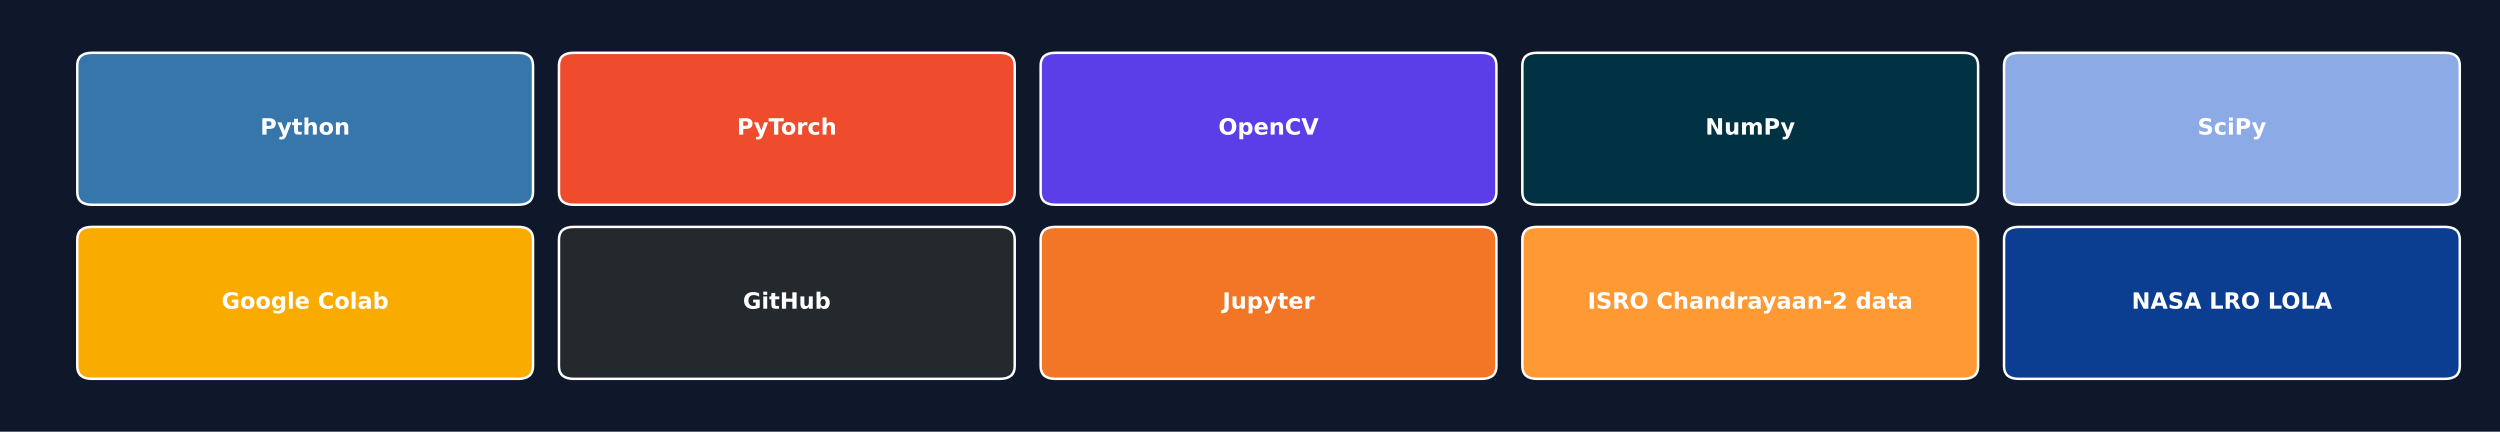
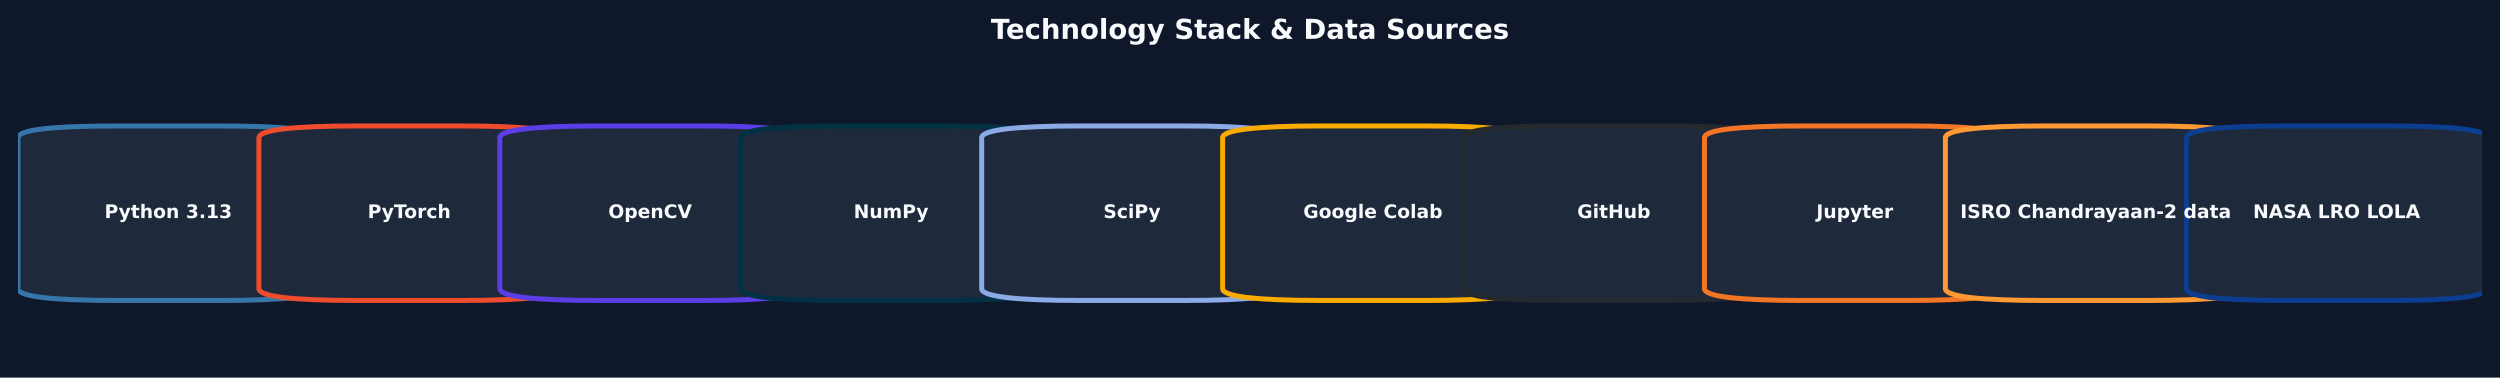
- <svg xmlns="http://www.w3.org/2000/svg" xmlns:xlink="http://www.w3.org/1999/xlink" width="1000.8pt" height="172.8pt" viewBox="0 0 1000.8 172.8" version="1.1">
+ <svg xmlns="http://www.w3.org/2000/svg" xmlns:xlink="http://www.w3.org/1999/xlink" width="1000.8pt" height="151.158pt" viewBox="0 0 1000.8 151.158" version="1.1">
  <defs>
    <style type="text/css">*{stroke-linejoin: round; stroke-linecap: butt}</style>
  </defs>
  <g id="figure_1">
    <g id="patch_1">
-       <path d="M 0 172.8  L 1000.8 172.8  L 1000.8 0  L 0 0  z " style="fill: #0f172a" />
+       <path d="M 0 151.158  L 1000.8 151.158  L 1000.8 0  L 0 0  z " style="fill: #0f172a" />
    </g>
    <g id="axes_1">
      <g id="patch_2">
-         <path d="M 36.866 81.965  L 207.447 81.965  Q 213.38 81.965 213.38 76.896  L 213.38 26.208  Q 213.38 21.139 207.447 21.139  L 36.866 21.139  Q 30.933 21.139 30.933 26.208  L 30.933 76.896  Q 30.933 81.965 36.866 81.965  z " clip-path="url(#p8a7a5d1871)" style="fill: #3776ab; stroke: #ffffff; stroke-linejoin: miter" />
+         <path d="M 46.656 120.278  L 88.085 120.278  Q 127.541 120.278 127.541 115.542  L 127.541 55.158  Q 127.541 50.422 88.085 50.422  L 46.656 50.422  Q 7.2 50.422 7.2 55.158  L 7.2 115.542  Q 7.2 120.278 46.656 120.278  z " clip-path="url(#p0de89e8265)" style="fill: #1e293b; stroke: #3776ab; stroke-width: 2; stroke-linejoin: miter" />
      </g>
      <g id="patch_3">
-         <path d="M 229.696 81.965  L 400.277 81.965  Q 406.21 81.965 406.21 76.896  L 406.21 26.208  Q 406.21 21.139 400.277 21.139  L 229.696 21.139  Q 223.763 21.139 223.763 26.208  L 223.763 76.896  Q 223.763 81.965 229.696 81.965  z " clip-path="url(#p8a7a5d1871)" style="fill: #ee4c2c; stroke: #ffffff; stroke-linejoin: miter" />
+         <path d="M 143.104 120.278  L 184.533 120.278  Q 223.989 120.278 223.989 115.542  L 223.989 55.158  Q 223.989 50.422 184.533 50.422  L 143.104 50.422  Q 103.648 50.422 103.648 55.158  L 103.648 115.542  Q 103.648 120.278 143.104 120.278  z " clip-path="url(#p0de89e8265)" style="fill: #1e293b; stroke: #ee4c2c; stroke-width: 2; stroke-linejoin: miter" />
      </g>
      <g id="patch_4">
-         <path d="M 422.526 81.965  L 593.107 81.965  Q 599.04 81.965 599.04 76.896  L 599.04 26.208  Q 599.04 21.139 593.107 21.139  L 422.526 21.139  Q 416.593 21.139 416.593 26.208  L 416.593 76.896  Q 416.593 81.965 422.526 81.965  z " clip-path="url(#p8a7a5d1871)" style="fill: #5c3ee8; stroke: #ffffff; stroke-linejoin: miter" />
+         <path d="M 239.552 120.278  L 280.981 120.278  Q 320.437 120.278 320.437 115.542  L 320.437 55.158  Q 320.437 50.422 280.981 50.422  L 239.552 50.422  Q 200.096 50.422 200.096 55.158  L 200.096 115.542  Q 200.096 120.278 239.552 120.278  z " clip-path="url(#p0de89e8265)" style="fill: #1e293b; stroke: #5c3ee8; stroke-width: 2; stroke-linejoin: miter" />
      </g>
      <g id="patch_5">
-         <path d="M 615.356 81.965  L 785.937 81.965  Q 791.87 81.965 791.87 76.896  L 791.87 26.208  Q 791.87 21.139 785.937 21.139  L 615.356 21.139  Q 609.423 21.139 609.423 26.208  L 609.423 76.896  Q 609.423 81.965 615.356 81.965  z " clip-path="url(#p8a7a5d1871)" style="fill: #013243; stroke: #ffffff; stroke-linejoin: miter" />
+         <path d="M 336 120.278  L 377.429 120.278  Q 416.885 120.278 416.885 115.542  L 416.885 55.158  Q 416.885 50.422 377.429 50.422  L 336 50.422  Q 296.544 50.422 296.544 55.158  L 296.544 115.542  Q 296.544 120.278 336 120.278  z " clip-path="url(#p0de89e8265)" style="fill: #1e293b; stroke: #013243; stroke-width: 2; stroke-linejoin: miter" />
      </g>
      <g id="patch_6">
-         <path d="M 808.186 81.965  L 978.767 81.965  Q 984.7 81.965 984.7 76.896  L 984.7 26.208  Q 984.7 21.139 978.767 21.139  L 808.186 21.139  Q 802.253 21.139 802.253 26.208  L 802.253 76.896  Q 802.253 81.965 808.186 81.965  z " clip-path="url(#p8a7a5d1871)" style="fill: #8caae6; stroke: #ffffff; stroke-linejoin: miter" />
+         <path d="M 432.448 120.278  L 473.877 120.278  Q 513.333 120.278 513.333 115.542  L 513.333 55.158  Q 513.333 50.422 473.877 50.422  L 432.448 50.422  Q 392.992 50.422 392.992 55.158  L 392.992 115.542  Q 392.992 120.278 432.448 120.278  z " clip-path="url(#p0de89e8265)" style="fill: #1e293b; stroke: #8caae6; stroke-width: 2; stroke-linejoin: miter" />
      </g>
      <g id="patch_7">
-         <path d="M 36.866 151.661  L 207.447 151.661  Q 213.38 151.661 213.38 146.592  L 213.38 95.904  Q 213.38 90.835 207.447 90.835  L 36.866 90.835  Q 30.933 90.835 30.933 95.904  L 30.933 146.592  Q 30.933 151.661 36.866 151.661  z " clip-path="url(#p8a7a5d1871)" style="fill: #f9ab00; stroke: #ffffff; stroke-linejoin: miter" />
+         <path d="M 528.896 120.278  L 570.325 120.278  Q 609.781 120.278 609.781 115.542  L 609.781 55.158  Q 609.781 50.422 570.325 50.422  L 528.896 50.422  Q 489.44 50.422 489.44 55.158  L 489.44 115.542  Q 489.44 120.278 528.896 120.278  z " clip-path="url(#p0de89e8265)" style="fill: #1e293b; stroke: #f9ab00; stroke-width: 2; stroke-linejoin: miter" />
      </g>
      <g id="patch_8">
-         <path d="M 229.696 151.661  L 400.277 151.661  Q 406.21 151.661 406.21 146.592  L 406.21 95.904  Q 406.21 90.835 400.277 90.835  L 229.696 90.835  Q 223.763 90.835 223.763 95.904  L 223.763 146.592  Q 223.763 151.661 229.696 151.661  z " clip-path="url(#p8a7a5d1871)" style="fill: #24292e; stroke: #ffffff; stroke-linejoin: miter" />
+         <path d="M 625.344 120.278  L 666.773 120.278  Q 706.229 120.278 706.229 115.542  L 706.229 55.158  Q 706.229 50.422 666.773 50.422  L 625.344 50.422  Q 585.888 50.422 585.888 55.158  L 585.888 115.542  Q 585.888 120.278 625.344 120.278  z " clip-path="url(#p0de89e8265)" style="fill: #1e293b; stroke: #24292e; stroke-width: 2; stroke-linejoin: miter" />
      </g>
      <g id="patch_9">
-         <path d="M 422.526 151.661  L 593.107 151.661  Q 599.04 151.661 599.04 146.592  L 599.04 95.904  Q 599.04 90.835 593.107 90.835  L 422.526 90.835  Q 416.593 90.835 416.593 95.904  L 416.593 146.592  Q 416.593 151.661 422.526 151.661  z " clip-path="url(#p8a7a5d1871)" style="fill: #f37626; stroke: #ffffff; stroke-linejoin: miter" />
+         <path d="M 721.792 120.278  L 763.221 120.278  Q 802.677 120.278 802.677 115.542  L 802.677 55.158  Q 802.677 50.422 763.221 50.422  L 721.792 50.422  Q 682.336 50.422 682.336 55.158  L 682.336 115.542  Q 682.336 120.278 721.792 120.278  z " clip-path="url(#p0de89e8265)" style="fill: #1e293b; stroke: #f37626; stroke-width: 2; stroke-linejoin: miter" />
      </g>
      <g id="patch_10">
-         <path d="M 615.356 151.661  L 785.937 151.661  Q 791.87 151.661 791.87 146.592  L 791.87 95.904  Q 791.87 90.835 785.937 90.835  L 615.356 90.835  Q 609.423 90.835 609.423 95.904  L 609.423 146.592  Q 609.423 151.661 615.356 151.661  z " clip-path="url(#p8a7a5d1871)" style="fill: #ff9933; stroke: #ffffff; stroke-linejoin: miter" />
+         <path d="M 818.24 120.278  L 859.669 120.278  Q 899.125 120.278 899.125 115.542  L 899.125 55.158  Q 899.125 50.422 859.669 50.422  L 818.24 50.422  Q 778.784 50.422 778.784 55.158  L 778.784 115.542  Q 778.784 120.278 818.24 120.278  z " clip-path="url(#p0de89e8265)" style="fill: #1e293b; stroke: #ff9933; stroke-width: 2; stroke-linejoin: miter" />
      </g>
      <g id="patch_11">
-         <path d="M 808.186 151.661  L 978.767 151.661  Q 984.7 151.661 984.7 146.592  L 984.7 95.904  Q 984.7 90.835 978.767 90.835  L 808.186 90.835  Q 802.253 90.835 802.253 95.904  L 802.253 146.592  Q 802.253 151.661 808.186 151.661  z " clip-path="url(#p8a7a5d1871)" style="fill: #0b3d91; stroke: #ffffff; stroke-linejoin: miter" />
+         <path d="M 914.688 120.278  L 956.117 120.278  Q 995.573 120.278 995.573 115.542  L 995.573 55.158  Q 995.573 50.422 956.117 50.422  L 914.688 50.422  Q 875.232 50.422 875.232 55.158  L 875.232 115.542  Q 875.232 120.278 914.688 120.278  z " clip-path="url(#p0de89e8265)" style="fill: #1e293b; stroke: #0b3d91; stroke-width: 2; stroke-linejoin: miter" />
      </g>
      <g id="text_1">
-         <g style="fill: #ffffff" transform="translate(104.1915 53.89024) scale(0.09 -0.09)">
+         <g style="fill: #f8fafc" transform="translate(41.84228 87.29882) scale(0.075 -0.075)">
          <defs>
            <path id="DejaVuSans-Bold-33" d="M 588 4666  L 2584 4666  Q 3475 4666 3951 4270  Q 4428 3875 4428 3144  Q 4428 2409 3951 2014  Q 3475 1619 2584 1619  L 1791 1619  L 1791 0  L 588 0  L 588 4666  z M 1791 3794  L 1791 2491  L 2456 2491  Q 2806 2491 2997 2661  Q 3188 2831 3188 3144  Q 3188 3456 2997 3625  Q 2806 3794 2456 3794  L 1791 3794  z " transform="scale(0.015625)" />
            <path id="DejaVuSans-Bold-5c" d="M 78 3500  L 1197 3500  L 2138 1125  L 2938 3500  L 4056 3500  L 2584 -331  Q 2363 -916 2067 -1148  Q 1772 -1381 1288 -1381  L 641 -1381  L 641 -647  L 991 -647  Q 1275 -647 1404 -556  Q 1534 -466 1606 -231  L 1638 -134  L 78 3500  z " transform="scale(0.015625)" />
            <path id="DejaVuSans-Bold-57" d="M 1759 4494  L 1759 3500  L 2913 3500  L 2913 2700  L 1759 2700  L 1759 1216  Q 1759 972 1856 886  Q 1953 800 2241 800  L 2816 800  L 2816 0  L 1856 0  Q 1194 0 917 276  Q 641 553 641 1216  L 641 2700  L 84 2700  L 84 3500  L 641 3500  L 641 4494  L 1759 4494  z " transform="scale(0.015625)" />
            <path id="DejaVuSans-Bold-4b" d="M 4056 2131  L 4056 0  L 2931 0  L 2931 347  L 2931 1625  Q 2931 2084 2911 2256  Q 2891 2428 2841 2509  Q 2775 2619 2662 2680  Q 2550 2741 2406 2741  Q 2056 2741 1856 2470  Q 1656 2200 1656 1722  L 1656 0  L 538 0  L 538 4863  L 1656 4863  L 1656 2988  Q 1909 3294 2193 3439  Q 2478 3584 2822 3584  Q 3428 3584 3742 3212  Q 4056 2841 4056 2131  z " transform="scale(0.015625)" />
            <path id="DejaVuSans-Bold-52" d="M 2203 2784  Q 1831 2784 1636 2517  Q 1441 2250 1441 1747  Q 1441 1244 1636 976  Q 1831 709 2203 709  Q 2569 709 2762 976  Q 2956 1244 2956 1747  Q 2956 2250 2762 2517  Q 2569 2784 2203 2784  z M 2203 3584  Q 3106 3584 3614 3096  Q 4122 2609 4122 1747  Q 4122 884 3614 396  Q 3106 -91 2203 -91  Q 1297 -91 786 396  Q 275 884 275 1747  Q 275 2609 786 3096  Q 1297 3584 2203 3584  z " transform="scale(0.015625)" />
            <path id="DejaVuSans-Bold-51" d="M 4056 2131  L 4056 0  L 2931 0  L 2931 347  L 2931 1631  Q 2931 2084 2911 2256  Q 2891 2428 2841 2509  Q 2775 2619 2662 2680  Q 2550 2741 2406 2741  Q 2056 2741 1856 2470  Q 1656 2200 1656 1722  L 1656 0  L 538 0  L 538 3500  L 1656 3500  L 1656 2988  Q 1909 3294 2193 3439  Q 2478 3584 2822 3584  Q 3428 3584 3742 3212  Q 4056 2841 4056 2131  z " transform="scale(0.015625)" />
+             <path id="DejaVuSans-Bold-3" transform="scale(0.015625)" />
+             <path id="DejaVuSans-Bold-16" d="M 2981 2516  Q 3453 2394 3698 2092  Q 3944 1791 3944 1325  Q 3944 631 3412 270  Q 2881 -91 1863 -91  Q 1503 -91 1142 -33  Q 781 25 428 141  L 428 1069  Q 766 900 1098 814  Q 1431 728 1753 728  Q 2231 728 2486 893  Q 2741 1059 2741 1369  Q 2741 1688 2480 1852  Q 2219 2016 1709 2016  L 1228 2016  L 1228 2791  L 1734 2791  Q 2188 2791 2409 2933  Q 2631 3075 2631 3366  Q 2631 3634 2415 3781  Q 2200 3928 1806 3928  Q 1516 3928 1219 3862  Q 922 3797 628 3669  L 628 4550  Q 984 4650 1334 4700  Q 1684 4750 2022 4750  Q 2931 4750 3382 4451  Q 3834 4153 3834 3553  Q 3834 3144 3618 2883  Q 3403 2622 2981 2516  z " transform="scale(0.015625)" />
+             <path id="DejaVuSans-Bold-11" d="M 653 1209  L 1778 1209  L 1778 0  L 653 0  L 653 1209  z " transform="scale(0.015625)" />
+             <path id="DejaVuSans-Bold-14" d="M 750 831  L 1813 831  L 1813 3847  L 722 3622  L 722 4441  L 1806 4666  L 2950 4666  L 2950 831  L 4013 831  L 4013 0  L 750 0  L 750 831  z " transform="scale(0.015625)" />
          </defs>
          <use xlink:href="#DejaVuSans-Bold-33" />
          <use xlink:href="#DejaVuSans-Bold-5c" transform="translate(75.15625 0)" />
          <use xlink:href="#DejaVuSans-Bold-57" transform="translate(140.3438 0)" />
          <use xlink:href="#DejaVuSans-Bold-4b" transform="translate(188.1406 0)" />
          <use xlink:href="#DejaVuSans-Bold-52" transform="translate(259.3281 0)" />
          <use xlink:href="#DejaVuSans-Bold-51" transform="translate(328.0312 0)" />
+           <use xlink:href="#DejaVuSans-Bold-3" transform="translate(399.2188 0)" />
+           <use xlink:href="#DejaVuSans-Bold-16" transform="translate(434.0312 0)" />
+           <use xlink:href="#DejaVuSans-Bold-11" transform="translate(503.6094 0)" />
+           <use xlink:href="#DejaVuSans-Bold-14" transform="translate(541.5938 0)" />
+           <use xlink:href="#DejaVuSans-Bold-16" transform="translate(611.1719 0)" />
        </g>
      </g>
      <g id="text_2">
-         <g style="fill: #ffffff" transform="translate(295.017 53.89024) scale(0.09 -0.09)">
+         <g style="fill: #f8fafc" transform="translate(147.1772 87.29882) scale(0.075 -0.075)">
          <defs>
            <path id="DejaVuSans-Bold-37" d="M 31 4666  L 4331 4666  L 4331 3756  L 2784 3756  L 2784 0  L 1581 0  L 1581 3756  L 31 3756  L 31 4666  z " transform="scale(0.015625)" />
            <path id="DejaVuSans-Bold-55" d="M 3138 2547  Q 2991 2616 2845 2648  Q 2700 2681 2553 2681  Q 2122 2681 1889 2404  Q 1656 2128 1656 1613  L 1656 0  L 538 0  L 538 3500  L 1656 3500  L 1656 2925  Q 1872 3269 2151 3426  Q 2431 3584 2822 3584  Q 2878 3584 2943 3579  Q 3009 3575 3134 3559  L 3138 2547  z " transform="scale(0.015625)" />
            <path id="DejaVuSans-Bold-46" d="M 3366 3391  L 3366 2478  Q 3138 2634 2908 2709  Q 2678 2784 2431 2784  Q 1963 2784 1702 2511  Q 1441 2238 1441 1747  Q 1441 1256 1702 982  Q 1963 709 2431 709  Q 2694 709 2930 787  Q 3166 866 3366 1019  L 3366 103  Q 3103 6 2833 -42  Q 2563 -91 2291 -91  Q 1344 -91 809 395  Q 275 881 275 1747  Q 275 2613 809 3098  Q 1344 3584 2291 3584  Q 2566 3584 2833 3536  Q 3100 3488 3366 3391  z " transform="scale(0.015625)" />
          </defs>
          <use xlink:href="#DejaVuSans-Bold-33" />
          <use xlink:href="#DejaVuSans-Bold-5c" transform="translate(75.15625 0)" />
          <use xlink:href="#DejaVuSans-Bold-37" transform="translate(140.3438 0)" />
          <use xlink:href="#DejaVuSans-Bold-52" transform="translate(195.2812 0)" />
          <use xlink:href="#DejaVuSans-Bold-55" transform="translate(263.9844 0)" />
          <use xlink:href="#DejaVuSans-Bold-46" transform="translate(313.2969 0)" />
          <use xlink:href="#DejaVuSans-Bold-4b" transform="translate(372.5781 0)" />
        </g>
      </g>
      <g id="text_3">
-         <g style="fill: #ffffff" transform="translate(487.729 53.88989) scale(0.09 -0.09)">
+         <g style="fill: #f8fafc" transform="translate(243.5268 87.29852) scale(0.075 -0.075)">
          <defs>
            <path id="DejaVuSans-Bold-32" d="M 2719 3878  Q 2169 3878 1866 3472  Q 1563 3066 1563 2328  Q 1563 1594 1866 1187  Q 2169 781 2719 781  Q 3272 781 3575 1187  Q 3878 1594 3878 2328  Q 3878 3066 3575 3472  Q 3272 3878 2719 3878  z M 2719 4750  Q 3844 4750 4481 4106  Q 5119 3463 5119 2328  Q 5119 1197 4481 553  Q 3844 -91 2719 -91  Q 1597 -91 958 553  Q 319 1197 319 2328  Q 319 3463 958 4106  Q 1597 4750 2719 4750  z " transform="scale(0.015625)" />
            <path id="DejaVuSans-Bold-53" d="M 1656 506  L 1656 -1331  L 538 -1331  L 538 3500  L 1656 3500  L 1656 2988  Q 1888 3294 2169 3439  Q 2450 3584 2816 3584  Q 3463 3584 3878 3070  Q 4294 2556 4294 1747  Q 4294 938 3878 423  Q 3463 -91 2816 -91  Q 2450 -91 2169 54  Q 1888 200 1656 506  z M 2400 2772  Q 2041 2772 1848 2508  Q 1656 2244 1656 1747  Q 1656 1250 1848 986  Q 2041 722 2400 722  Q 2759 722 2948 984  Q 3138 1247 3138 1747  Q 3138 2247 2948 2509  Q 2759 2772 2400 2772  z " transform="scale(0.015625)" />
            <path id="DejaVuSans-Bold-48" d="M 4031 1759  L 4031 1441  L 1416 1441  Q 1456 1047 1700 850  Q 1944 653 2381 653  Q 2734 653 3104 758  Q 3475 863 3866 1075  L 3866 213  Q 3469 63 3072 -14  Q 2675 -91 2278 -91  Q 1328 -91 801 392  Q 275 875 275 1747  Q 275 2603 792 3093  Q 1309 3584 2216 3584  Q 3041 3584 3536 3087  Q 4031 2591 4031 1759  z M 2881 2131  Q 2881 2450 2695 2645  Q 2509 2841 2209 2841  Q 1884 2841 1681 2658  Q 1478 2475 1428 2131  L 2881 2131  z " transform="scale(0.015625)" />
            <path id="DejaVuSans-Bold-26" d="M 4288 256  Q 3956 84 3597 -3  Q 3238 -91 2847 -91  Q 1681 -91 1000 561  Q 319 1213 319 2328  Q 319 3447 1000 4098  Q 1681 4750 2847 4750  Q 3238 4750 3597 4662  Q 3956 4575 4288 4403  L 4288 3438  Q 3953 3666 3628 3772  Q 3303 3878 2944 3878  Q 2300 3878 1931 3465  Q 1563 3053 1563 2328  Q 1563 1606 1931 1193  Q 2300 781 2944 781  Q 3303 781 3628 887  Q 3953 994 4288 1222  L 4288 256  z " transform="scale(0.015625)" />
            <path id="DejaVuSans-Bold-39" d="M 31 4666  L 1241 4666  L 2478 1222  L 3713 4666  L 4922 4666  L 3194 0  L 1759 0  L 31 4666  z " transform="scale(0.015625)" />
          </defs>
          <use xlink:href="#DejaVuSans-Bold-32" />
          <use xlink:href="#DejaVuSans-Bold-53" transform="translate(85.01562 0)" />
          <use xlink:href="#DejaVuSans-Bold-48" transform="translate(156.5938 0)" />
          <use xlink:href="#DejaVuSans-Bold-51" transform="translate(224.4219 0)" />
          <use xlink:href="#DejaVuSans-Bold-26" transform="translate(295.6094 0)" />
          <use xlink:href="#DejaVuSans-Bold-39" transform="translate(369 0)" />
        </g>
      </g>
      <g id="text_4">
-         <g style="fill: #ffffff" transform="translate(682.6726 53.88989) scale(0.09 -0.09)">
+         <g style="fill: #f8fafc" transform="translate(341.7361 87.29852) scale(0.075 -0.075)">
          <defs>
            <path id="DejaVuSans-Bold-31" d="M 588 4666  L 1931 4666  L 3628 1466  L 3628 4666  L 4769 4666  L 4769 0  L 3425 0  L 1728 3200  L 1728 0  L 588 0  L 588 4666  z " transform="scale(0.015625)" />
            <path id="DejaVuSans-Bold-58" d="M 500 1363  L 500 3500  L 1625 3500  L 1625 3150  Q 1625 2866 1622 2436  Q 1619 2006 1619 1863  Q 1619 1441 1641 1255  Q 1663 1069 1716 984  Q 1784 875 1895 815  Q 2006 756 2150 756  Q 2500 756 2700 1025  Q 2900 1294 2900 1772  L 2900 3500  L 4019 3500  L 4019 0  L 2900 0  L 2900 506  Q 2647 200 2364 54  Q 2081 -91 1741 -91  Q 1134 -91 817 281  Q 500 653 500 1363  z " transform="scale(0.015625)" />
            <path id="DejaVuSans-Bold-50" d="M 3781 2919  Q 3994 3244 4286 3414  Q 4578 3584 4928 3584  Q 5531 3584 5847 3212  Q 6163 2841 6163 2131  L 6163 0  L 5038 0  L 5038 1825  Q 5041 1866 5042 1909  Q 5044 1953 5044 2034  Q 5044 2406 4934 2573  Q 4825 2741 4581 2741  Q 4263 2741 4089 2478  Q 3916 2216 3909 1719  L 3909 0  L 2784 0  L 2784 1825  Q 2784 2406 2684 2573  Q 2584 2741 2328 2741  Q 2006 2741 1831 2477  Q 1656 2213 1656 1722  L 1656 0  L 531 0  L 531 3500  L 1656 3500  L 1656 2988  Q 1863 3284 2130 3434  Q 2397 3584 2719 3584  Q 3081 3584 3359 3409  Q 3638 3234 3781 2919  z " transform="scale(0.015625)" />
          </defs>
          <use xlink:href="#DejaVuSans-Bold-31" />
          <use xlink:href="#DejaVuSans-Bold-58" transform="translate(83.6875 0)" />
          <use xlink:href="#DejaVuSans-Bold-50" transform="translate(154.875 0)" />
          <use xlink:href="#DejaVuSans-Bold-33" transform="translate(259.0781 0)" />
          <use xlink:href="#DejaVuSans-Bold-5c" transform="translate(334.2344 0)" />
        </g>
      </g>
      <g id="text_5">
-         <g style="fill: #ffffff" transform="translate(879.7102 53.89024) scale(0.09 -0.09)">
+         <g style="fill: #f8fafc" transform="translate(441.6903 87.29882) scale(0.075 -0.075)">
          <defs>
            <path id="DejaVuSans-Bold-36" d="M 3834 4519  L 3834 3531  Q 3450 3703 3084 3790  Q 2719 3878 2394 3878  Q 1963 3878 1756 3759  Q 1550 3641 1550 3391  Q 1550 3203 1689 3098  Q 1828 2994 2194 2919  L 2706 2816  Q 3484 2659 3812 2340  Q 4141 2022 4141 1434  Q 4141 663 3683 286  Q 3225 -91 2284 -91  Q 1841 -91 1394 -6  Q 947 78 500 244  L 500 1259  Q 947 1022 1364 901  Q 1781 781 2169 781  Q 2563 781 2772 912  Q 2981 1044 2981 1288  Q 2981 1506 2839 1625  Q 2697 1744 2272 1838  L 1806 1941  Q 1106 2091 782 2419  Q 459 2747 459 3303  Q 459 4000 909 4375  Q 1359 4750 2203 4750  Q 2588 4750 2994 4692  Q 3400 4634 3834 4519  z " transform="scale(0.015625)" />
            <path id="DejaVuSans-Bold-4c" d="M 538 3500  L 1656 3500  L 1656 0  L 538 0  L 538 3500  z M 538 4863  L 1656 4863  L 1656 3950  L 538 3950  L 538 4863  z " transform="scale(0.015625)" />
          </defs>
          <use xlink:href="#DejaVuSans-Bold-36" />
          <use xlink:href="#DejaVuSans-Bold-46" transform="translate(72.01562 0)" />
          <use xlink:href="#DejaVuSans-Bold-4c" transform="translate(131.2969 0)" />
          <use xlink:href="#DejaVuSans-Bold-33" transform="translate(165.5781 0)" />
          <use xlink:href="#DejaVuSans-Bold-5c" transform="translate(240.7344 0)" />
        </g>
      </g>
      <g id="text_6">
-         <g style="fill: #ffffff" transform="translate(88.70241 123.5862) scale(0.09 -0.09)">
+         <g style="fill: #f8fafc" transform="translate(521.7321 87.29882) scale(0.075 -0.075)">
          <defs>
            <path id="DejaVuSans-Bold-2a" d="M 4781 347  Q 4331 128 3847 18  Q 3363 -91 2847 -91  Q 1681 -91 1000 561  Q 319 1213 319 2328  Q 319 3456 1012 4103  Q 1706 4750 2913 4750  Q 3378 4750 3804 4662  Q 4231 4575 4609 4403  L 4609 3438  Q 4219 3659 3833 3768  Q 3447 3878 3059 3878  Q 2341 3878 1952 3476  Q 1563 3075 1563 2328  Q 1563 1588 1938 1184  Q 2313 781 3003 781  Q 3191 781 3352 804  Q 3513 828 3641 878  L 3641 1784  L 2906 1784  L 2906 2591  L 4781 2591  L 4781 347  z " transform="scale(0.015625)" />
            <path id="DejaVuSans-Bold-4a" d="M 2919 594  Q 2688 288 2409 144  Q 2131 0 1766 0  Q 1125 0 706 504  Q 288 1009 288 1791  Q 288 2575 706 3076  Q 1125 3578 1766 3578  Q 2131 3578 2409 3434  Q 2688 3291 2919 2981  L 2919 3500  L 4044 3500  L 4044 353  Q 4044 -491 3511 -936  Q 2978 -1381 1966 -1381  Q 1638 -1381 1331 -1331  Q 1025 -1281 716 -1178  L 716 -306  Q 1009 -475 1290 -558  Q 1572 -641 1856 -641  Q 2406 -641 2662 -400  Q 2919 -159 2919 353  L 2919 594  z M 2181 2772  Q 1834 2772 1640 2515  Q 1447 2259 1447 1791  Q 1447 1309 1634 1061  Q 1822 813 2181 813  Q 2531 813 2725 1069  Q 2919 1325 2919 1791  Q 2919 2259 2725 2515  Q 2531 2772 2181 2772  z " transform="scale(0.015625)" />
            <path id="DejaVuSans-Bold-4f" d="M 538 4863  L 1656 4863  L 1656 0  L 538 0  L 538 4863  z " transform="scale(0.015625)" />
-             <path id="DejaVuSans-Bold-3" transform="scale(0.015625)" />
            <path id="DejaVuSans-Bold-44" d="M 2106 1575  Q 1756 1575 1579 1456  Q 1403 1338 1403 1106  Q 1403 894 1545 773  Q 1688 653 1941 653  Q 2256 653 2472 879  Q 2688 1106 2688 1447  L 2688 1575  L 2106 1575  z M 3816 1997  L 3816 0  L 2688 0  L 2688 519  Q 2463 200 2181 54  Q 1900 -91 1497 -91  Q 953 -91 614 226  Q 275 544 275 1050  Q 275 1666 698 1953  Q 1122 2241 2028 2241  L 2688 2241  L 2688 2328  Q 2688 2594 2478 2717  Q 2269 2841 1825 2841  Q 1466 2841 1156 2769  Q 847 2697 581 2553  L 581 3406  Q 941 3494 1303 3539  Q 1666 3584 2028 3584  Q 2975 3584 3395 3211  Q 3816 2838 3816 1997  z " transform="scale(0.015625)" />
            <path id="DejaVuSans-Bold-45" d="M 2400 722  Q 2759 722 2948 984  Q 3138 1247 3138 1747  Q 3138 2247 2948 2509  Q 2759 2772 2400 2772  Q 2041 2772 1848 2508  Q 1656 2244 1656 1747  Q 1656 1250 1848 986  Q 2041 722 2400 722  z M 1656 2988  Q 1888 3294 2169 3439  Q 2450 3584 2816 3584  Q 3463 3584 3878 3070  Q 4294 2556 4294 1747  Q 4294 938 3878 423  Q 3463 -91 2816 -91  Q 2450 -91 2169 54  Q 1888 200 1656 506  L 1656 0  L 538 0  L 538 4863  L 1656 4863  L 1656 2988  z " transform="scale(0.015625)" />
          </defs>
          <use xlink:href="#DejaVuSans-Bold-2a" />
          <use xlink:href="#DejaVuSans-Bold-52" transform="translate(82.07812 0)" />
          <use xlink:href="#DejaVuSans-Bold-52" transform="translate(150.7812 0)" />
          <use xlink:href="#DejaVuSans-Bold-4a" transform="translate(219.4844 0)" />
          <use xlink:href="#DejaVuSans-Bold-4f" transform="translate(291.0625 0)" />
          <use xlink:href="#DejaVuSans-Bold-48" transform="translate(325.3438 0)" />
          <use xlink:href="#DejaVuSans-Bold-3" transform="translate(393.1719 0)" />
          <use xlink:href="#DejaVuSans-Bold-26" transform="translate(427.9844 0)" />
          <use xlink:href="#DejaVuSans-Bold-52" transform="translate(501.375 0)" />
          <use xlink:href="#DejaVuSans-Bold-4f" transform="translate(570.0781 0)" />
          <use xlink:href="#DejaVuSans-Bold-44" transform="translate(604.3594 0)" />
          <use xlink:href="#DejaVuSans-Bold-45" transform="translate(671.8438 0)" />
        </g>
      </g>
      <g id="text_7">
-         <g style="fill: #ffffff" transform="translate(297.409 123.5862) scale(0.09 -0.09)">
+         <g style="fill: #f8fafc" transform="translate(631.4105 87.29882) scale(0.075 -0.075)">
          <defs>
            <path id="DejaVuSans-Bold-2b" d="M 588 4666  L 1791 4666  L 1791 2888  L 3566 2888  L 3566 4666  L 4769 4666  L 4769 0  L 3566 0  L 3566 1978  L 1791 1978  L 1791 0  L 588 0  L 588 4666  z " transform="scale(0.015625)" />
          </defs>
          <use xlink:href="#DejaVuSans-Bold-2a" />
          <use xlink:href="#DejaVuSans-Bold-4c" transform="translate(82.07812 0)" />
          <use xlink:href="#DejaVuSans-Bold-57" transform="translate(116.3594 0)" />
          <use xlink:href="#DejaVuSans-Bold-2b" transform="translate(164.1562 0)" />
          <use xlink:href="#DejaVuSans-Bold-58" transform="translate(247.8438 0)" />
          <use xlink:href="#DejaVuSans-Bold-45" transform="translate(319.0312 0)" />
        </g>
      </g>
      <g id="text_8">
-         <g style="fill: #ffffff" transform="translate(489.3623 123.5859) scale(0.09 -0.09)">
+         <g style="fill: #f8fafc" transform="translate(727.1279 87.29852) scale(0.075 -0.075)">
          <defs>
            <path id="DejaVuSans-Bold-2d" d="M 588 4666  L 1791 4666  L 1791 453  Q 1791 -419 1317 -850  Q 844 -1281 -116 -1281  L -359 -1281  L -359 -372  L -172 -372  Q 203 -372 395 -162  Q 588 47 588 453  L 588 4666  z " transform="scale(0.015625)" />
          </defs>
          <use xlink:href="#DejaVuSans-Bold-2d" />
          <use xlink:href="#DejaVuSans-Bold-58" transform="translate(37.20312 0)" />
          <use xlink:href="#DejaVuSans-Bold-53" transform="translate(108.3906 0)" />
          <use xlink:href="#DejaVuSans-Bold-5c" transform="translate(179.9688 0)" />
          <use xlink:href="#DejaVuSans-Bold-57" transform="translate(245.1562 0)" />
          <use xlink:href="#DejaVuSans-Bold-48" transform="translate(292.9531 0)" />
          <use xlink:href="#DejaVuSans-Bold-55" transform="translate(360.7812 0)" />
        </g>
      </g>
      <g id="text_9">
-         <g style="fill: #ffffff" transform="translate(635.5689 123.5862) scale(0.09 -0.09)">
+         <g style="fill: #f8fafc" transform="translate(784.723 87.29882) scale(0.075 -0.075)">
          <defs>
            <path id="DejaVuSans-Bold-2c" d="M 588 4666  L 1791 4666  L 1791 0  L 588 0  L 588 4666  z " transform="scale(0.015625)" />
            <path id="DejaVuSans-Bold-35" d="M 2297 2597  Q 2675 2597 2839 2737  Q 3003 2878 3003 3200  Q 3003 3519 2839 3656  Q 2675 3794 2297 3794  L 1791 3794  L 1791 2597  L 2297 2597  z M 1791 1766  L 1791 0  L 588 0  L 588 4666  L 2425 4666  Q 3347 4666 3776 4356  Q 4206 4047 4206 3378  Q 4206 2916 3982 2619  Q 3759 2322 3309 2181  Q 3556 2125 3751 1926  Q 3947 1728 4147 1325  L 4800 0  L 3519 0  L 2950 1159  Q 2778 1509 2601 1637  Q 2425 1766 2131 1766  L 1791 1766  z " transform="scale(0.015625)" />
            <path id="DejaVuSans-Bold-47" d="M 2919 2988  L 2919 4863  L 4044 4863  L 4044 0  L 2919 0  L 2919 506  Q 2688 197 2409 53  Q 2131 -91 1766 -91  Q 1119 -91 703 423  Q 288 938 288 1747  Q 288 2556 703 3070  Q 1119 3584 1766 3584  Q 2128 3584 2408 3439  Q 2688 3294 2919 2988  z M 2181 722  Q 2541 722 2730 984  Q 2919 1247 2919 1747  Q 2919 2247 2730 2509  Q 2541 2772 2181 2772  Q 1825 2772 1636 2509  Q 1447 2247 1447 1747  Q 1447 1247 1636 984  Q 1825 722 2181 722  z " transform="scale(0.015625)" />
            <path id="DejaVuSans-Bold-10" d="M 347 2297  L 2309 2297  L 2309 1388  L 347 1388  L 347 2297  z " transform="scale(0.015625)" />
            <path id="DejaVuSans-Bold-15" d="M 1844 884  L 3897 884  L 3897 0  L 506 0  L 506 884  L 2209 2388  Q 2438 2594 2547 2791  Q 2656 2988 2656 3200  Q 2656 3528 2436 3728  Q 2216 3928 1850 3928  Q 1569 3928 1234 3808  Q 900 3688 519 3450  L 519 4475  Q 925 4609 1322 4679  Q 1719 4750 2100 4750  Q 2938 4750 3402 4381  Q 3866 4013 3866 3353  Q 3866 2972 3669 2642  Q 3472 2313 2841 1759  L 1844 884  z " transform="scale(0.015625)" />
          </defs>
          <use xlink:href="#DejaVuSans-Bold-2c" />
          <use xlink:href="#DejaVuSans-Bold-36" transform="translate(37.20312 0)" />
          <use xlink:href="#DejaVuSans-Bold-35" transform="translate(109.2188 0)" />
          <use xlink:href="#DejaVuSans-Bold-32" transform="translate(186.2188 0)" />
          <use xlink:href="#DejaVuSans-Bold-3" transform="translate(271.2344 0)" />
          <use xlink:href="#DejaVuSans-Bold-26" transform="translate(306.0469 0)" />
          <use xlink:href="#DejaVuSans-Bold-4b" transform="translate(379.4375 0)" />
          <use xlink:href="#DejaVuSans-Bold-44" transform="translate(450.625 0)" />
          <use xlink:href="#DejaVuSans-Bold-51" transform="translate(518.1094 0)" />
          <use xlink:href="#DejaVuSans-Bold-47" transform="translate(589.2969 0)" />
          <use xlink:href="#DejaVuSans-Bold-55" transform="translate(660.875 0)" />
          <use xlink:href="#DejaVuSans-Bold-44" transform="translate(710.1875 0)" />
          <use xlink:href="#DejaVuSans-Bold-5c" transform="translate(774.5938 0)" />
          <use xlink:href="#DejaVuSans-Bold-44" transform="translate(839.7812 0)" />
          <use xlink:href="#DejaVuSans-Bold-44" transform="translate(907.2656 0)" />
          <use xlink:href="#DejaVuSans-Bold-51" transform="translate(974.75 0)" />
          <use xlink:href="#DejaVuSans-Bold-10" transform="translate(1045.938 0)" />
          <use xlink:href="#DejaVuSans-Bold-15" transform="translate(1087.438 0)" />
          <use xlink:href="#DejaVuSans-Bold-3" transform="translate(1157.016 0)" />
          <use xlink:href="#DejaVuSans-Bold-47" transform="translate(1191.828 0)" />
          <use xlink:href="#DejaVuSans-Bold-44" transform="translate(1263.406 0)" />
          <use xlink:href="#DejaVuSans-Bold-57" transform="translate(1330.891 0)" />
          <use xlink:href="#DejaVuSans-Bold-44" transform="translate(1378.688 0)" />
        </g>
      </g>
      <g id="text_10">
-         <g style="fill: #ffffff" transform="translate(853.3311 123.5859) scale(0.09 -0.09)">
+         <g style="fill: #f8fafc" transform="translate(901.9477 87.29852) scale(0.075 -0.075)">
          <defs>
            <path id="DejaVuSans-Bold-24" d="M 3419 850  L 1538 850  L 1241 0  L 31 0  L 1759 4666  L 3194 4666  L 4922 0  L 3713 0  L 3419 850  z M 1838 1716  L 3116 1716  L 2478 3572  L 1838 1716  z " transform="scale(0.015625)" />
            <path id="DejaVuSans-Bold-2f" d="M 588 4666  L 1791 4666  L 1791 909  L 3903 909  L 3903 0  L 588 0  L 588 4666  z " transform="scale(0.015625)" />
          </defs>
          <use xlink:href="#DejaVuSans-Bold-31" />
          <use xlink:href="#DejaVuSans-Bold-24" transform="translate(83.6875 0)" />
          <use xlink:href="#DejaVuSans-Bold-36" transform="translate(161.0781 0)" />
          <use xlink:href="#DejaVuSans-Bold-24" transform="translate(233.0938 0)" />
          <use xlink:href="#DejaVuSans-Bold-3" transform="translate(310.4844 0)" />
          <use xlink:href="#DejaVuSans-Bold-2f" transform="translate(345.2969 0)" />
          <use xlink:href="#DejaVuSans-Bold-35" transform="translate(409.0156 0)" />
          <use xlink:href="#DejaVuSans-Bold-32" transform="translate(486.0156 0)" />
          <use xlink:href="#DejaVuSans-Bold-3" transform="translate(571.0312 0)" />
          <use xlink:href="#DejaVuSans-Bold-2f" transform="translate(605.8438 0)" />
          <use xlink:href="#DejaVuSans-Bold-32" transform="translate(666 0)" />
          <use xlink:href="#DejaVuSans-Bold-2f" transform="translate(751.0156 0)" />
          <use xlink:href="#DejaVuSans-Bold-24" transform="translate(814.7344 0)" />
        </g>
      </g>
+       <g id="text_11">
+         <g style="fill: #f8fafc" transform="translate(396.6683 15.55828) scale(0.11 -0.11)">
+           <defs>
+             <path id="DejaVuSans-Bold-4e" d="M 538 4863  L 1656 4863  L 1656 2216  L 2944 3500  L 4244 3500  L 2534 1894  L 4378 0  L 3022 0  L 1656 1459  L 1656 0  L 538 0  L 538 4863  z " transform="scale(0.015625)" />
+             <path id="DejaVuSans-Bold-9" d="M 2497 3097  L 3775 1691  Q 3941 1909 4027 2181  Q 4113 2453 4128 2797  L 5100 2797  Q 5053 2228 4879 1784  Q 4706 1341 4397 1006  L 5313 0  L 3988 0  L 3681 341  Q 3353 122 2990 15  Q 2628 -91 2222 -91  Q 1400 -91 892 342  Q 384 775 384 1459  Q 384 1916 607 2267  Q 831 2619 1338 2950  Q 1206 3116 1143 3281  Q 1081 3447 1081 3628  Q 1081 4138 1478 4444  Q 1875 4750 2534 4750  Q 2819 4750 3126 4704  Q 3434 4659 3769 4569  L 3769 3700  Q 3475 3850 3212 3922  Q 2950 3994 2700 3994  Q 2459 3994 2326 3901  Q 2194 3809 2194 3641  Q 2194 3534 2270 3398  Q 2347 3263 2497 3097  z M 1875 2322  Q 1672 2175 1569 1989  Q 1466 1803 1466 1581  Q 1466 1222 1731 969  Q 1997 716 2369 716  Q 2578 716 2759 780  Q 2941 844 3097 972  L 1875 2322  z " transform="scale(0.015625)" />
+             <path id="DejaVuSans-Bold-27" d="M 1791 3756  L 1791 909  L 2222 909  Q 2959 909 3348 1275  Q 3738 1641 3738 2338  Q 3738 3031 3350 3393  Q 2963 3756 2222 3756  L 1791 3756  z M 588 4666  L 1856 4666  Q 2919 4666 3439 4514  Q 3959 4363 4331 4000  Q 4659 3684 4818 3271  Q 4978 2859 4978 2338  Q 4978 1809 4818 1395  Q 4659 981 4331 666  Q 3956 303 3431 151  Q 2906 0 1856 0  L 588 0  L 588 4666  z " transform="scale(0.015625)" />
+             <path id="DejaVuSans-Bold-56" d="M 3272 3391  L 3272 2541  Q 2913 2691 2578 2766  Q 2244 2841 1947 2841  Q 1628 2841 1473 2761  Q 1319 2681 1319 2516  Q 1319 2381 1436 2309  Q 1553 2238 1856 2203  L 2053 2175  Q 2913 2066 3209 1816  Q 3506 1566 3506 1031  Q 3506 472 3093 190  Q 2681 -91 1863 -91  Q 1516 -91 1145 -36  Q 775 19 384 128  L 384 978  Q 719 816 1070 734  Q 1422 653 1784 653  Q 2113 653 2278 743  Q 2444 834 2444 1013  Q 2444 1163 2330 1236  Q 2216 1309 1875 1350  L 1678 1375  Q 931 1469 631 1722  Q 331 1975 331 2491  Q 331 3047 712 3315  Q 1094 3584 1881 3584  Q 2191 3584 2531 3537  Q 2872 3491 3272 3391  z " transform="scale(0.015625)" />
+           </defs>
+           <use xlink:href="#DejaVuSans-Bold-37" />
+           <use xlink:href="#DejaVuSans-Bold-48" transform="translate(54.9375 0)" />
+           <use xlink:href="#DejaVuSans-Bold-46" transform="translate(122.7656 0)" />
+           <use xlink:href="#DejaVuSans-Bold-4b" transform="translate(182.0469 0)" />
+           <use xlink:href="#DejaVuSans-Bold-51" transform="translate(253.2344 0)" />
+           <use xlink:href="#DejaVuSans-Bold-52" transform="translate(324.4219 0)" />
+           <use xlink:href="#DejaVuSans-Bold-4f" transform="translate(393.125 0)" />
+           <use xlink:href="#DejaVuSans-Bold-52" transform="translate(427.4062 0)" />
+           <use xlink:href="#DejaVuSans-Bold-4a" transform="translate(496.1094 0)" />
+           <use xlink:href="#DejaVuSans-Bold-5c" transform="translate(567.6875 0)" />
+           <use xlink:href="#DejaVuSans-Bold-3" transform="translate(632.875 0)" />
+           <use xlink:href="#DejaVuSans-Bold-36" transform="translate(667.6875 0)" />
+           <use xlink:href="#DejaVuSans-Bold-57" transform="translate(739.7031 0)" />
+           <use xlink:href="#DejaVuSans-Bold-44" transform="translate(787.5 0)" />
+           <use xlink:href="#DejaVuSans-Bold-46" transform="translate(854.9844 0)" />
+           <use xlink:href="#DejaVuSans-Bold-4e" transform="translate(914.2656 0)" />
+           <use xlink:href="#DejaVuSans-Bold-3" transform="translate(980.7656 0)" />
+           <use xlink:href="#DejaVuSans-Bold-9" transform="translate(1015.578 0)" />
+           <use xlink:href="#DejaVuSans-Bold-3" transform="translate(1102.781 0)" />
+           <use xlink:href="#DejaVuSans-Bold-27" transform="translate(1137.594 0)" />
+           <use xlink:href="#DejaVuSans-Bold-44" transform="translate(1220.609 0)" />
+           <use xlink:href="#DejaVuSans-Bold-57" transform="translate(1288.094 0)" />
+           <use xlink:href="#DejaVuSans-Bold-44" transform="translate(1335.891 0)" />
+           <use xlink:href="#DejaVuSans-Bold-3" transform="translate(1403.375 0)" />
+           <use xlink:href="#DejaVuSans-Bold-36" transform="translate(1438.188 0)" />
+           <use xlink:href="#DejaVuSans-Bold-52" transform="translate(1510.203 0)" />
+           <use xlink:href="#DejaVuSans-Bold-58" transform="translate(1578.906 0)" />
+           <use xlink:href="#DejaVuSans-Bold-55" transform="translate(1650.094 0)" />
+           <use xlink:href="#DejaVuSans-Bold-46" transform="translate(1699.406 0)" />
+           <use xlink:href="#DejaVuSans-Bold-48" transform="translate(1758.688 0)" />
+           <use xlink:href="#DejaVuSans-Bold-56" transform="translate(1826.516 0)" />
+         </g>
+       </g>
    </g>
  </g>
  <defs>
-     <clipPath id="p8a7a5d1871">
-       <rect x="7.2" y="7.2" width="986.4" height="158.4" />
+     <clipPath id="p0de89e8265">
+       <rect x="7.2" y="25.558" width="986.4" height="118.4" />
    </clipPath>
  </defs>
</svg>
